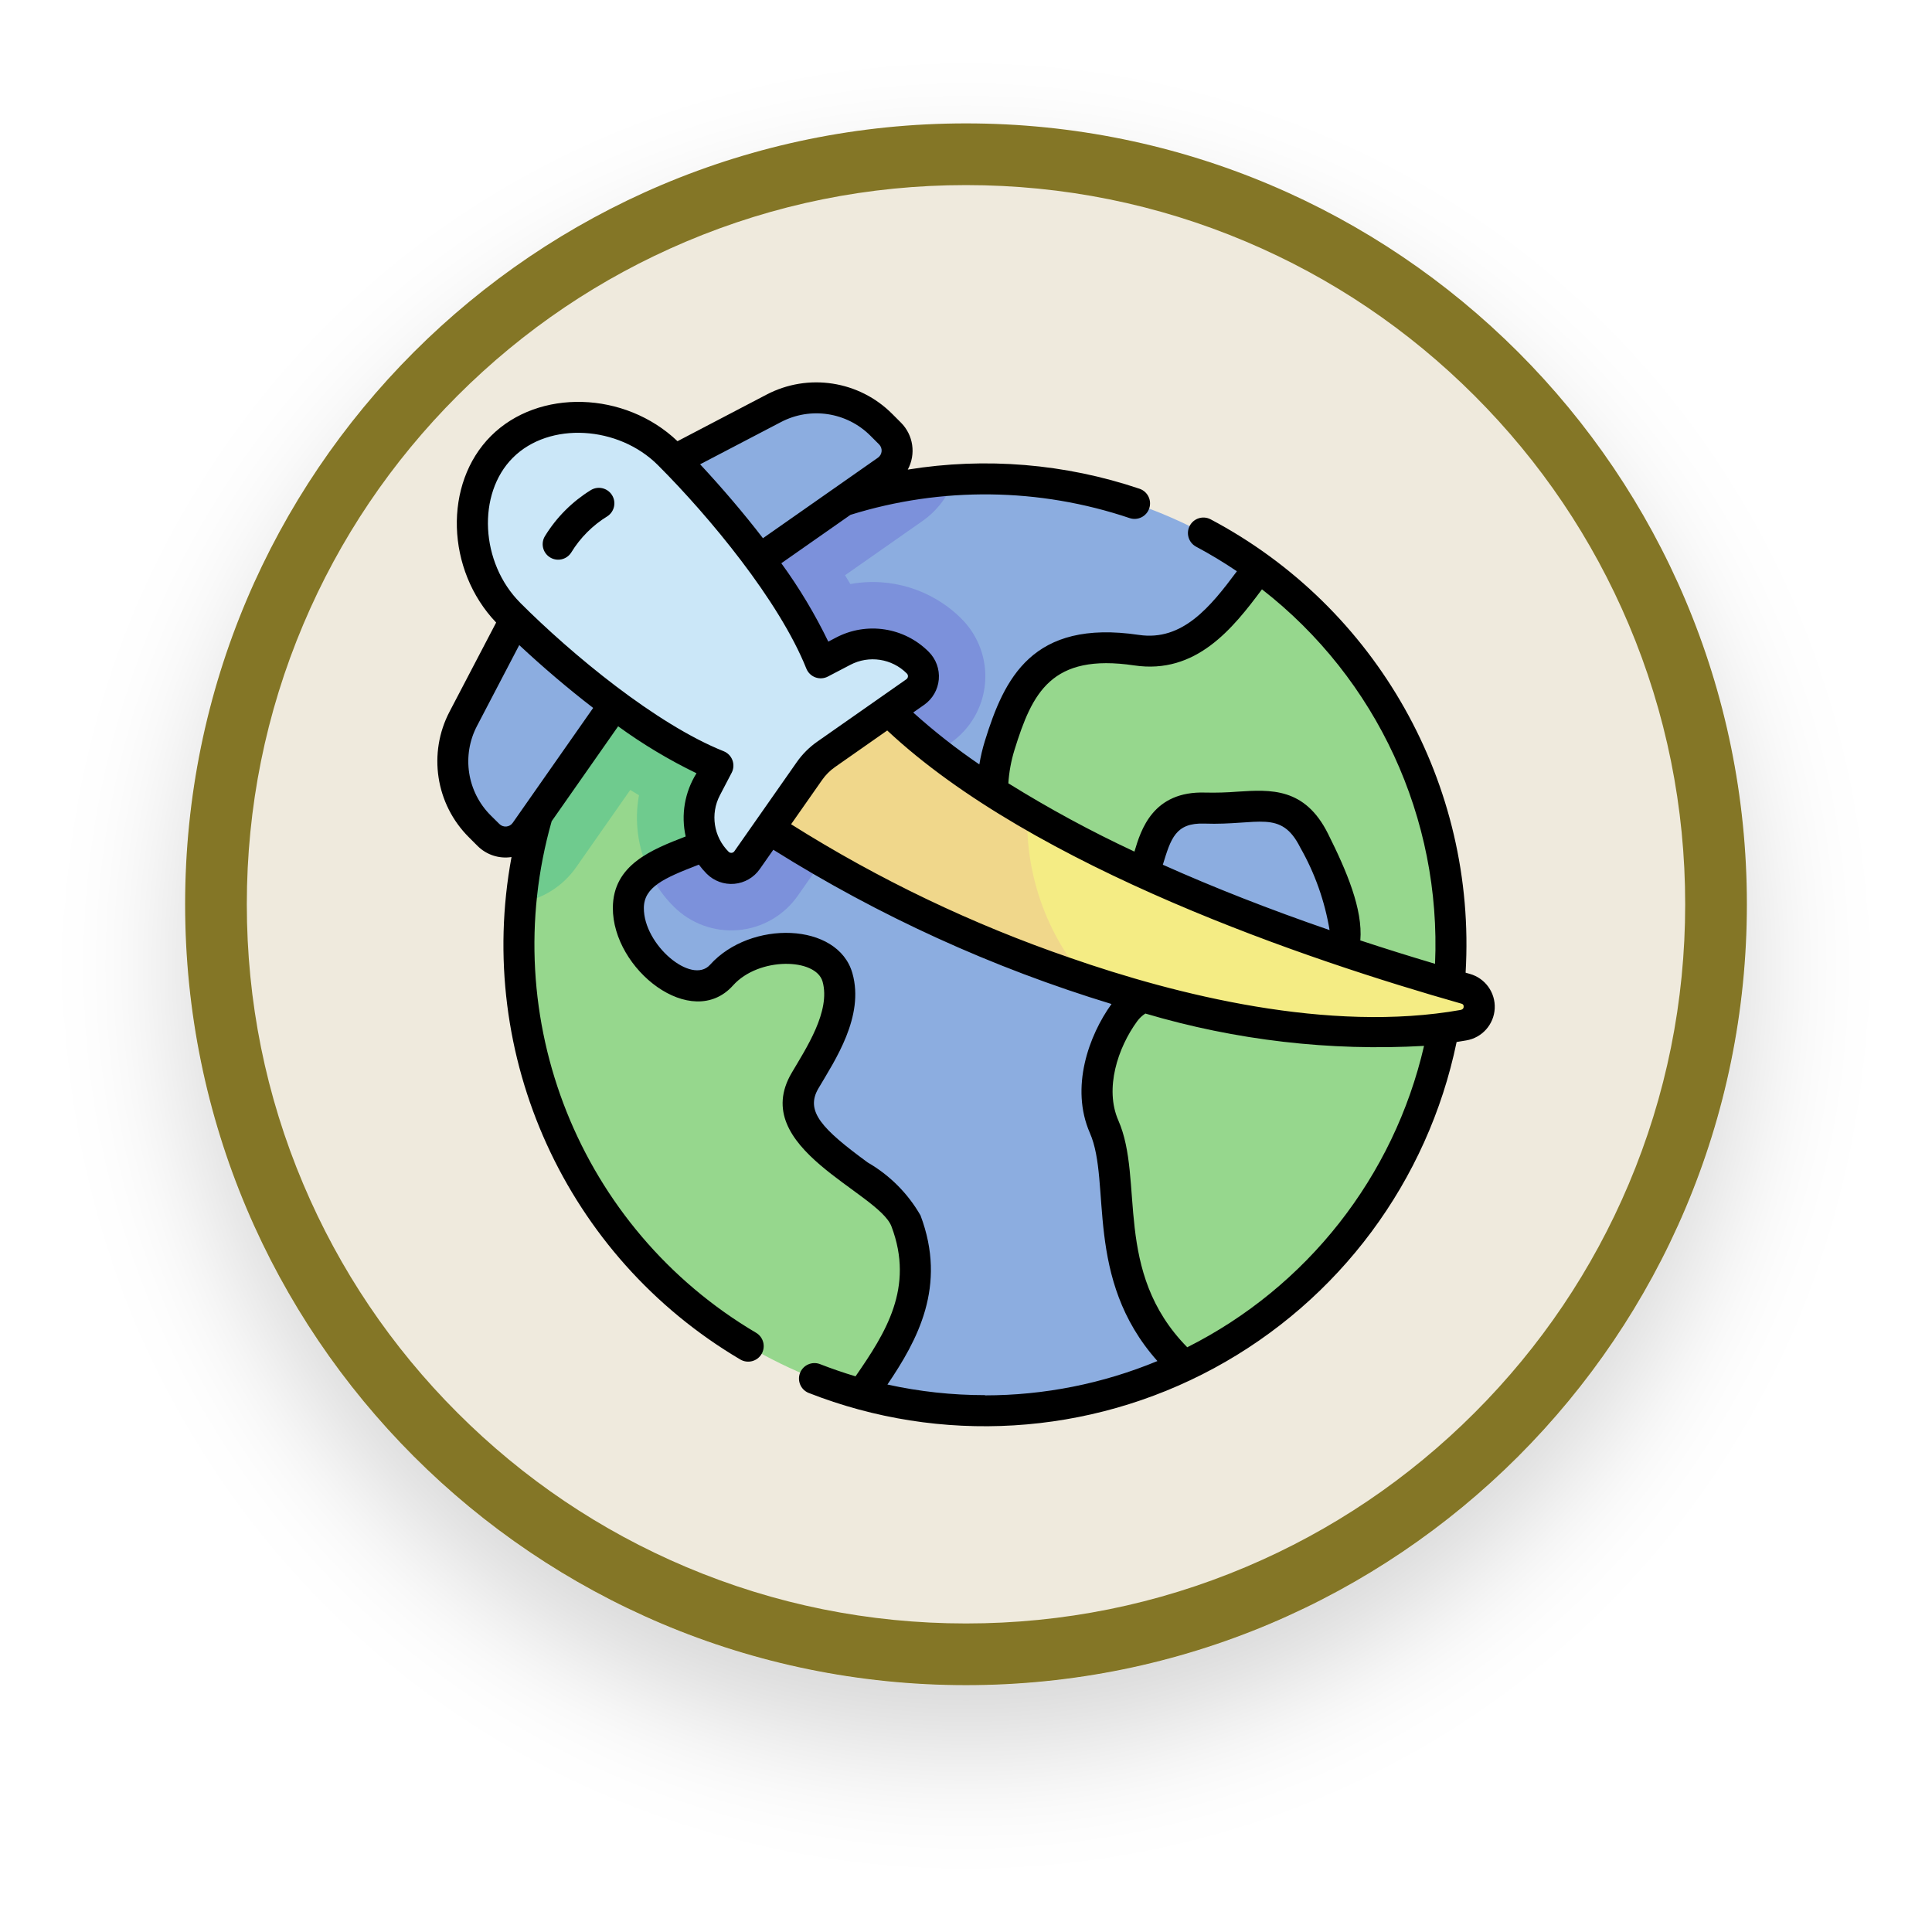
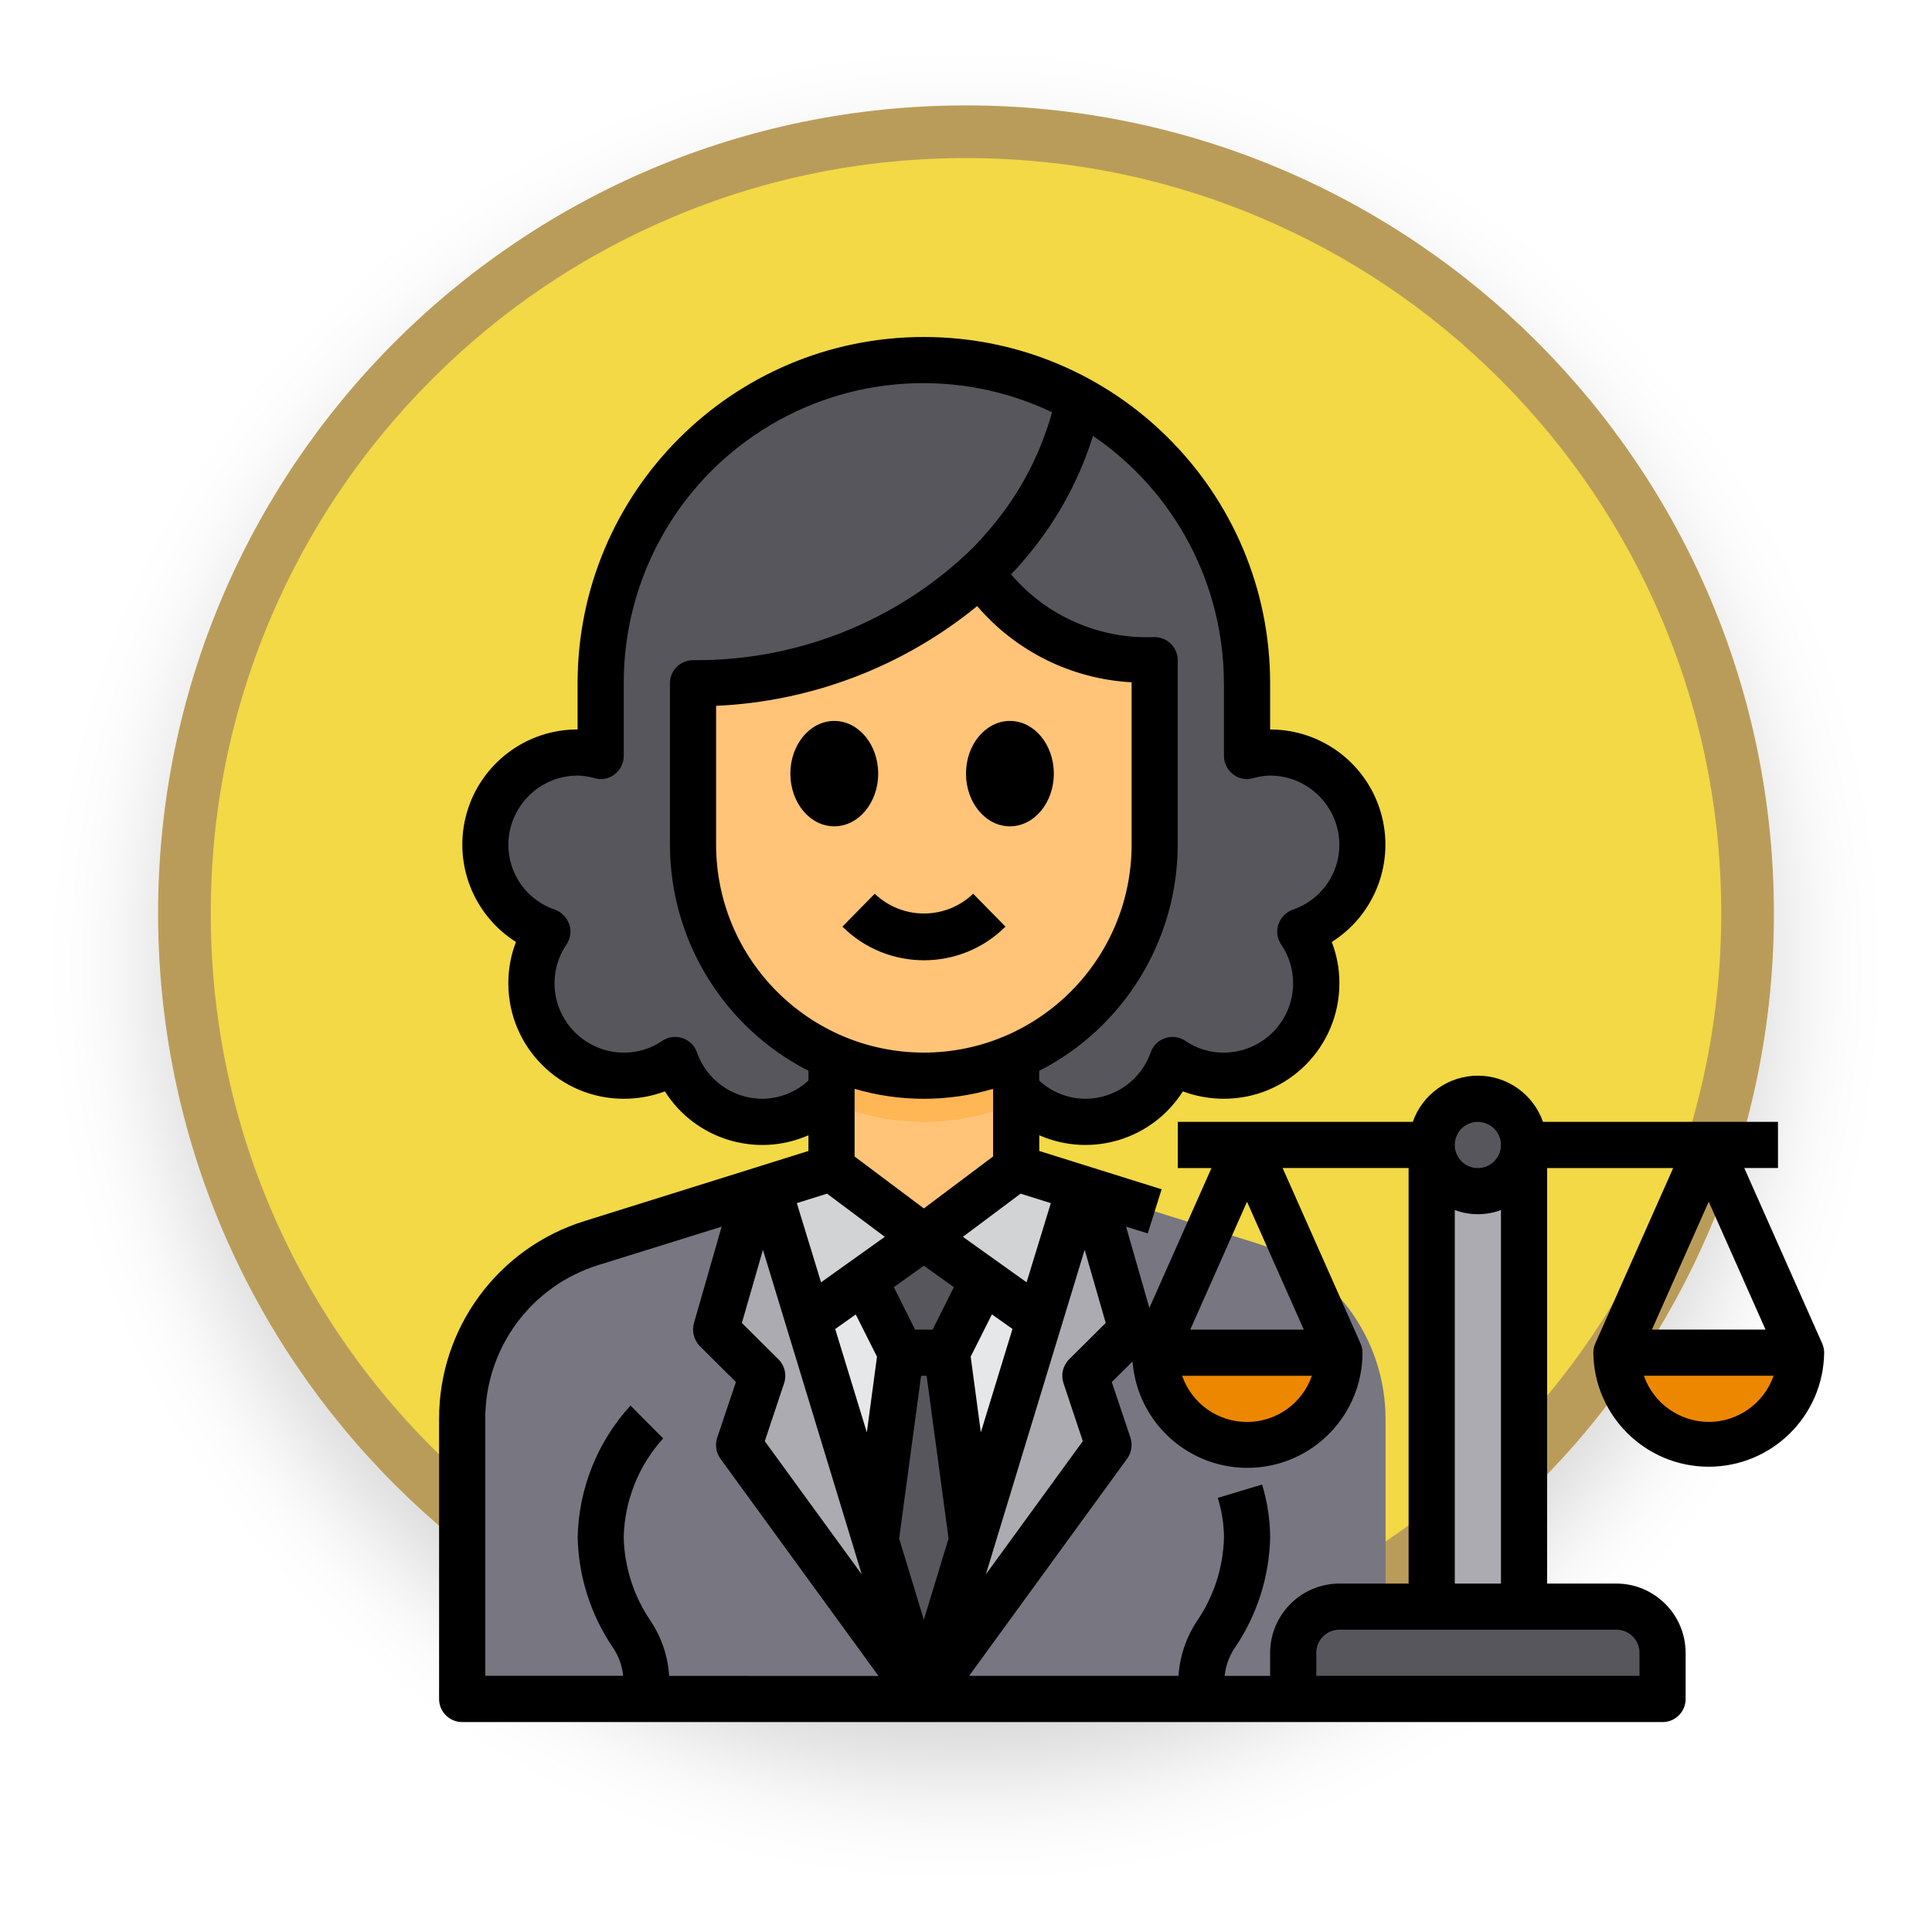
- <svg xmlns="http://www.w3.org/2000/svg" width="93.934" height="93.934" viewBox="0 0 93.934 93.934">
+ <svg xmlns="http://www.w3.org/2000/svg" width="110" height="110" viewBox="0 0 110 110">
  <defs>
-     <filter id="Path_978624" x="0" y="0" width="93.934" height="93.934" filterUnits="userSpaceOnUse">
+     <filter id="Path_982547" x="0" y="0" width="110" height="110" filterUnits="userSpaceOnUse">
      <feOffset dy="3" input="SourceAlpha" />
      <feGaussianBlur stdDeviation="3" result="blur" />
      <feFlood flood-opacity="0.161" />
      <feComposite operator="in" in2="blur" />
      <feComposite in="SourceGraphic" />
    </filter>
  </defs>
-   <g id="Group_1209782" data-name="Group 1209782" transform="translate(-609 -2036.165)">
-     <g id="Group_1208657" data-name="Group 1208657" transform="translate(0 -6.555)">
-       <g id="Group_1208063" data-name="Group 1208063" transform="translate(412 612.719)">
-         <g id="Group_1144123" data-name="Group 1144123" transform="translate(206 1436)">
-           <g transform="matrix(1, 0, 0, 1, -9, -6)" filter="url(#Path_978624)">
-             <g id="Path_978624-2" data-name="Path 978624" transform="translate(9 6)" fill="#efeadd">
-               <path d="M 37.967 74.434 C 33.043 74.434 28.268 73.47 23.773 71.568 C 19.43 69.732 15.53 67.102 12.181 63.753 C 8.831 60.403 6.202 56.503 4.365 52.161 C 2.464 47.666 1.5 42.89 1.5 37.967 C 1.5 33.043 2.464 28.268 4.365 23.773 C 6.202 19.43 8.831 15.53 12.181 12.181 C 15.53 8.831 19.43 6.202 23.773 4.365 C 28.268 2.464 33.043 1.5 37.967 1.5 C 42.89 1.5 47.666 2.464 52.161 4.365 C 56.503 6.202 60.403 8.831 63.753 12.181 C 67.102 15.53 69.732 19.43 71.568 23.773 C 73.47 28.268 74.434 33.043 74.434 37.967 C 74.434 42.89 73.47 47.666 71.568 52.161 C 69.732 56.503 67.102 60.403 63.753 63.753 C 60.403 67.102 56.503 69.732 52.161 71.568 C 47.666 73.47 42.89 74.434 37.967 74.434 Z" stroke="none" />
-               <path d="M 37.967 3 C 33.245 3 28.666 3.924 24.357 5.747 C 20.194 7.508 16.454 10.029 13.242 13.242 C 10.029 16.454 7.508 20.194 5.747 24.357 C 3.924 28.666 3 33.245 3 37.967 C 3 42.689 3.924 47.268 5.747 51.577 C 7.508 55.74 10.029 59.48 13.242 62.692 C 16.454 65.904 20.194 68.426 24.357 70.187 C 28.666 72.009 33.245 72.934 37.967 72.934 C 42.689 72.934 47.268 72.009 51.577 70.187 C 55.74 68.426 59.48 65.904 62.692 62.692 C 65.904 59.48 68.426 55.74 70.187 51.577 C 72.009 47.268 72.934 42.689 72.934 37.967 C 72.934 33.245 72.009 28.666 70.187 24.357 C 68.426 20.194 65.904 16.454 62.692 13.242 C 59.48 10.029 55.74 7.508 51.577 5.747 C 47.268 3.924 42.689 3 37.967 3 M 37.967 0 C 58.935 0 75.934 16.998 75.934 37.967 C 75.934 58.935 58.935 75.934 37.967 75.934 C 16.998 75.934 0 58.935 0 37.967 C 0 16.998 16.998 0 37.967 0 Z" stroke="none" fill="#847625" />
+   <g id="Group_1223844" data-name="Group 1223844" transform="translate(-3394 -2307.069)">
+     <g id="Group_1223782" data-name="Group 1223782">
+       <g id="Group_1221876" data-name="Group 1221876" transform="translate(3017 -3766.21)">
+         <g id="Group_1200150" data-name="Group 1200150" transform="translate(386 6079.28)">
+           <g id="Group_1185951" data-name="Group 1185951" transform="translate(0 0)">
+             <g id="Group_1184083" data-name="Group 1184083" transform="translate(0 0)">
+               <g id="Group_1183743" data-name="Group 1183743" transform="translate(0 0)">
+                 <g id="Group_1181545" data-name="Group 1181545">
+                   <g id="Group_1177562" data-name="Group 1177562">
+                     <g id="Group_1173147" data-name="Group 1173147" transform="translate(0 0)">
+                       <g id="Group_1163801" data-name="Group 1163801" transform="translate(0 0)">
+                         <g id="Group_1163014" data-name="Group 1163014" transform="translate(0 0)">
+                           <g id="Group_1157015" data-name="Group 1157015" transform="translate(0 0)">
+                             <g id="Group_1155792" data-name="Group 1155792" transform="translate(0 0)">
+                               <g id="Group_1154703" data-name="Group 1154703" transform="translate(0 0)">
+                                 <g id="Group_1150789" data-name="Group 1150789">
+                                   <g id="Group_1154212" data-name="Group 1154212">
+                                     <g id="Group_1152583" data-name="Group 1152583">
+                                       <g id="Group_1146973" data-name="Group 1146973">
+                                         <g id="Group_1146954" data-name="Group 1146954">
+                                           <g transform="matrix(1, 0, 0, 1, -9, -6)" filter="url(#Path_982547)">
+                                             <g id="Path_982547-2" data-name="Path 982547" transform="translate(9 6)" fill="#f2d944">
+                                               <path d="M 46 90.5 C 39.992 90.5 34.164 89.324 28.679 87.003 C 23.38 84.762 18.621 81.553 14.534 77.466 C 10.446 73.379 7.238 68.62 4.996 63.321 C 2.676 57.836 1.5 52.008 1.5 46 C 1.5 39.992 2.676 34.164 4.996 28.679 C 7.238 23.38 10.446 18.621 14.534 14.534 C 18.621 10.446 23.38 7.238 28.679 4.996 C 34.164 2.676 39.992 1.5 46 1.5 C 52.008 1.5 57.836 2.676 63.321 4.996 C 68.62 7.238 73.379 10.446 77.466 14.534 C 81.554 18.621 84.762 23.38 87.004 28.679 C 89.324 34.164 90.5 39.992 90.5 46 C 90.5 52.008 89.324 57.836 87.004 63.321 C 84.762 68.62 81.554 73.379 77.466 77.466 C 73.379 81.553 68.62 84.762 63.321 87.003 C 57.836 89.324 52.008 90.5 46 90.5 Z" stroke="none" />
+                                               <path d="M 46 3 C 40.194 3 34.563 4.136 29.263 6.378 C 24.143 8.544 19.544 11.644 15.594 15.594 C 11.644 19.544 8.544 24.143 6.378 29.263 C 4.137 34.563 3 40.194 3 46 C 3 51.806 4.137 57.437 6.378 62.737 C 8.544 67.857 11.644 72.455 15.594 76.405 C 19.544 80.355 24.143 83.456 29.263 85.622 C 34.563 87.863 40.194 89 46 89 C 51.806 89 57.437 87.863 62.737 85.622 C 67.857 83.456 72.456 80.355 76.406 76.405 C 80.356 72.455 83.456 67.857 85.622 62.737 C 87.864 57.437 89 51.806 89 46 C 89 40.194 87.864 34.563 85.622 29.263 C 83.456 24.143 80.356 19.544 76.406 15.594 C 72.456 11.644 67.857 8.544 62.737 6.378 C 57.437 4.136 51.806 3 46 3 M 46 -7.62939453125e-06 C 71.405 -7.62939453125e-06 92 20.595 92 46 C 92 71.405 71.405 92 46 92 C 20.595 92 7.62939453125e-06 71.405 7.62939453125e-06 46 C 7.62939453125e-06 20.595 20.595 -7.62939453125e-06 46 -7.62939453125e-06 Z" stroke="none" fill="#ba9c5a" />
+                                             </g>
+                                           </g>
+                                         </g>
+                                       </g>
+                                     </g>
+                                   </g>
+                                 </g>
+                               </g>
+                             </g>
+                           </g>
+                         </g>
+                       </g>
+                     </g>
+                   </g>
+                 </g>
+               </g>
            </g>
          </g>
        </g>
      </g>
-       <g id="mundo_1_" data-name="mundo (1)" transform="translate(630.264 2058.071)">
-         <path id="Path_1077303" data-name="Path 1077303" d="M62.192,49.935A22.656,22.656,0,0,0,39.536,72.591c5.914,6.358,12.177,13.357,16.673,21.856a22.658,22.658,0,1,0,5.984-44.513Z" transform="translate(-35.566 -42.009)" fill="#8cade0" />
-         <path id="Path_1077304" data-name="Path 1077304" d="M61.892,57.208a6.09,6.09,0,0,0-5.41-1.693q-.125-.213-.257-.429l3.755-2.629a4.158,4.158,0,0,0,1.538-2.009A22.659,22.659,0,0,0,40.466,71a4.165,4.165,0,0,0,2.686-1.718l2.629-3.755q.214.131.425.255A6.087,6.087,0,0,0,47.9,71.2a3.951,3.951,0,0,0,6.025-.527l3.032-4.33c.058-.083-.17.1,4.4-3.107A3.948,3.948,0,0,0,61.892,57.208Z" transform="translate(-36.403 -42.469)" fill="#7c91db" />
-         <path id="Path_1077305" data-name="Path 1077305" d="M39.536,108.525a22.665,22.665,0,0,0,16.673,21.856c1.587-2.292,3.487-4.865,2.141-8.425-.766-2.026-6.661-3.847-4.906-6.823.619-1.05,2.094-3.185,1.579-5.019s-4.036-1.9-5.639-.113c-1.468,1.637-4.544-.885-4.53-3.272.019-3.1,5.771-2.367,6.447-5.468.742-3.4,1.7-6.892-.056-8.966-.624-.738-1.242-1.6-1.922-2.416A22.63,22.63,0,0,0,39.536,108.525Z" transform="translate(-35.566 -77.942)" fill="#96d78d" />
-         <path id="Path_1077306" data-name="Path 1077306" d="M40.461,106.475a4.165,4.165,0,0,0,2.687-1.718L45.777,101q.214.131.425.255a6.072,6.072,0,0,0,.484,3.688c1.683-1.195,4.948-1.395,5.447-3.684.742-3.4,1.7-6.892-.056-8.966-.624-.738-1.242-1.6-1.922-2.416A22.64,22.64,0,0,0,40.461,106.475Z" transform="translate(-36.399 -77.943)" fill="#6fcb8e" />
-         <path id="Path_1077307" data-name="Path 1077307" d="M281.785,93c-1.445,1.931-3.087,4.431-5.941,4.008-4.66-.691-5.767,1.769-6.657,4.634-.922,2.97.09,5.923,1.69,6.657,1.843.845,4.48,1.357,5.377-.666.405-.915.467-3.032,2.919-2.944s4.116-.794,5.3,1.58c1.683,3.364,2.886,6.783-1.667,6.929s-6.58.1-7.543,1.411-1.86,3.612-1,5.57c1.222,2.788-.435,7.672,3.9,11.639A22.66,22.66,0,0,0,281.785,93Z" transform="translate(-241.847 -80.748)" fill="#96d78d" />
-         <path id="Path_1077308" data-name="Path 1077308" d="M149.926,158.937c3.679,3.281,21.859,12.746,34.847,10.429a.906.906,0,0,0,.1-1.763c-11.895-3.376-23.491-8.376-28.915-14.438Z" transform="translate(-134.874 -134.875)" fill="#f4ec84" />
-         <path id="Path_1077309" data-name="Path 1077309" d="M166.393,167.146a11.842,11.842,0,0,1-2.835-8.093,31.664,31.664,0,0,1-7.6-5.888l-6.028,5.772C151.995,160.782,158.652,164.584,166.393,167.146Z" transform="translate(-134.873 -134.875)" fill="#f0d78b" />
-         <g id="Group_1208656" data-name="Group 1208656" transform="translate(0.758 3.996)">
-           <path id="Path_1077310" data-name="Path 1077310" d="M8.056,89.048l4.491-8.6,4.937,4.937-6.414,9.16a1.177,1.177,0,0,1-1.8.157l-.414-.414A4.482,4.482,0,0,1,8.056,89.048Z" transform="translate(-7.547 -73.458)" fill="#8cade0" />
-           <path id="Path_1077311" data-name="Path 1077311" d="M85.809,11.295l-8.6,4.491,4.937,4.937,9.16-6.414a1.177,1.177,0,0,0,.157-1.8l-.414-.414a4.481,4.481,0,0,0-5.244-.8Z" transform="translate(-70.219 -10.785)" fill="#8cade0" />
-           <path id="Path_1077312" data-name="Path 1077312" d="M30.285,41.7l3.032-4.33a3.318,3.318,0,0,1,.815-.815l4.33-3.032a.936.936,0,0,0,.125-1.429,3.1,3.1,0,0,0-3.631-.556l-1.089.569C32.42,28.493,28.7,24.184,26.48,21.961c-2.142-2.142-5.973-2.5-8.116-.358s-1.784,5.973.358,8.116c2.223,2.223,6.532,5.94,10.146,7.385L28.3,38.193a3.1,3.1,0,0,0,.556,3.631.936.936,0,0,0,1.429-.125Z" transform="translate(-15.984 -19.223)" fill="#cbe7f8" />
-         </g>
-         <path id="Path_1077313" data-name="Path 1077313" d="M50.2,32l-.206-.059A23.378,23.378,0,0,0,37.588,9.894a.753.753,0,0,0-.706,1.33,22.113,22.113,0,0,1,1.992,1.2c-1.283,1.724-2.641,3.41-4.767,3.094-5.193-.77-6.546,2.125-7.486,5.156a8.533,8.533,0,0,0-.269,1.141,30.3,30.3,0,0,1-3.216-2.524l.531-.372a1.689,1.689,0,0,0,.225-2.578,3.84,3.84,0,0,0-4.512-.691l-.372.195a24.967,24.967,0,0,0-2.284-3.811l3.361-2.353a22,22,0,0,1,13.58.16.753.753,0,0,0,.484-1.426,23.513,23.513,0,0,0-11.277-.934,1.929,1.929,0,0,0-.332-2.284l-.414-.414A5.213,5.213,0,0,0,16,3.838L11.676,6.1c-2.553-2.438-6.753-2.569-9.07-.253s-2.185,6.517.253,9.07L.6,19.237a5.213,5.213,0,0,0,.938,6.125l.414.414a1.924,1.924,0,0,0,1.654.543A23.411,23.411,0,0,0,14.73,50.748a.753.753,0,1,0,.766-1.3A21.918,21.918,0,0,1,5.558,24.578L8.79,19.962A24.975,24.975,0,0,0,12.6,22.245a4.1,4.1,0,0,0-.526,3.073c-1.657.642-3.528,1.374-3.541,3.463-.018,3.006,3.836,6.019,5.843,3.78,1.255-1.4,4.031-1.336,4.354-.186.4,1.438-.8,3.242-1.5,4.433-2.155,3.656,4.219,5.8,4.85,7.472,1.124,2.972-.288,5.177-1.748,7.287q-.881-.264-1.742-.6a.753.753,0,0,0-.553,1.4A23.429,23.429,0,0,0,49.557,35.311c.158-.025.316-.05.474-.078A1.659,1.659,0,0,0,50.2,32ZM28.059,21.115c.864-2.786,1.788-4.712,5.827-4.113,3,.444,4.783-1.785,6.207-3.7a21.863,21.863,0,0,1,8.415,18.208q-1.863-.554-3.633-1.138c.128-1.518-.666-3.379-1.573-5.192-1.126-2.25-2.786-2.144-4.39-2.041a15.26,15.26,0,0,1-1.56.045c-2.573-.091-3.149,1.83-3.457,2.863l0,.008a58.041,58.041,0,0,1-6.133-3.322A7,7,0,0,1,28.059,21.115ZM43.38,29.87c-2.921-1.006-5.633-2.07-8.107-3.178.391-1.266.611-2.05,2.025-2,2.611.094,3.717-.713,4.657,1.165A12.113,12.113,0,0,1,43.38,29.87ZM16.7,5.173a3.713,3.713,0,0,1,4.363.668l.414.414a.424.424,0,0,1-.057.648l-5.589,3.914c-.922-1.2-2-2.461-3.055-3.594ZM3.665,24.655a.424.424,0,0,1-.648.057L2.6,24.3a3.713,3.713,0,0,1-.668-4.363l2.05-3.924c1.133,1.06,2.394,2.133,3.594,3.055Zm.364-10.7c-1.939-1.939-2.109-5.3-.358-7.051,1.775-1.775,5.138-1.555,7.051.358,2.508,2.508,5.9,6.6,7.218,9.893a.753.753,0,0,0,1.048.388l1.089-.569a2.34,2.34,0,0,1,2.75.421.183.183,0,0,1-.024.28l-4.33,3.032a4.058,4.058,0,0,0-1,1l-3.032,4.33a.183.183,0,0,1-.28.024,2.341,2.341,0,0,1-.421-2.75l.569-1.089a.753.753,0,0,0-.388-1.048c-3.289-1.315-7.385-4.71-9.893-7.218Zm22.6,38.526a21.959,21.959,0,0,1-4.746-.516c1.453-2.147,2.91-4.779,1.608-8.223a6.979,6.979,0,0,0-2.565-2.572c-2.226-1.631-3.051-2.492-2.4-3.6.807-1.37,2.247-3.5,1.655-5.6-.7-2.488-4.961-2.6-6.924-.412-.891.992-3.227-.966-3.217-2.765.006-1.019.99-1.452,2.594-2.074l.081-.032a3.914,3.914,0,0,0,.382.445,1.689,1.689,0,0,0,2.578-.226l.66-.942a68.409,68.409,0,0,0,16.443,7.5c-1.1,1.523-2.022,4.059-1.051,6.273,1.055,2.405-.3,7.069,3.283,11.086a21.92,21.92,0,0,1-8.384,1.669Zm9.829-2.33c-3.621-3.682-2.073-8.121-3.349-11.029-.677-1.543-.026-3.534.919-4.823a1.5,1.5,0,0,1,.395-.372A39.706,39.706,0,0,0,47.973,35.5,21.926,21.926,0,0,1,36.455,50.156ZM49.766,33.75c-6.415,1.144-13.867-.742-18.988-2.526a65.111,65.111,0,0,1-13.579-6.5l1.508-2.153a2.557,2.557,0,0,1,.63-.63l2.536-1.776c7.135,6.678,20.49,11.174,27.917,13.282a.13.13,0,0,1,.109.15.143.143,0,0,1-.133.148ZM7.46,8.479A6.817,6.817,0,0,0,5.241,10.7a.753.753,0,1,0,1.266.816A5.324,5.324,0,0,1,8.275,9.745.753.753,0,0,0,7.46,8.479Z" transform="translate(0 0)" />
+       <g id="Lawyer-Avatar-Occupation-Woman-Balance" transform="translate(3417 2324.256)">
+         <path id="Path_1177346" data-name="Path 1177346" d="M55.573,52.3V68.23H3V52.3a10.5,10.5,0,0,1,7.373-10.028L24.029,38H34.544L48.2,42.272A10.5,10.5,0,0,1,55.573,52.3Z" transform="translate(0.314 11.316)" fill="#787680" />
+         <path id="Path_1177347" data-name="Path 1177347" d="M53.944,30.6a5.232,5.232,0,0,1-3.536,4.942,5.168,5.168,0,0,1,.907,2.944,5.257,5.257,0,0,1-5.257,5.257,5.184,5.184,0,0,1-2.931-.894,5.245,5.245,0,0,1-8.9,1.735H23.715a5.245,5.245,0,0,1-8.9-1.735,5.184,5.184,0,0,1-2.931.894,5.257,5.257,0,0,1-5.257-5.257,5.168,5.168,0,0,1,.907-2.944,5.243,5.243,0,0,1,1.722-10.2,4.816,4.816,0,0,1,1.314.2V21.4a18.4,18.4,0,1,1,36.8,0v4.14a4.816,4.816,0,0,1,1.314-.2A5.257,5.257,0,0,1,53.944,30.6Z" transform="translate(0.629 0.314)" fill="#57565c" />
+         <path id="Path_1177348" data-name="Path 1177348" d="M29.515,32V42.515a5.257,5.257,0,0,1-10.515,0V32Z" transform="translate(5.344 9.43)" fill="#ffc477" />
+         <path id="Path_1177349" data-name="Path 1177349" d="M29.515,32v4.166a13.214,13.214,0,0,1-10.515,0V32Z" transform="translate(5.344 9.43)" fill="#ffb655" />
+         <path id="Path_1177350" data-name="Path 1177350" d="M39.287,18.531v9.2a13.143,13.143,0,1,1-26.287,0v-9.2a23.67,23.67,0,0,0,16.455-6.4c1.5,2.97,5.336,5.086,9.831,5.086Z" transform="translate(3.458 3.184)" fill="#ffc477" />
+         <path id="Path_1177351" data-name="Path 1177351" d="M29.257,45.114,25.433,57.692,24,46.993l2.077-4.153Z" transform="translate(6.915 12.837)" fill="#e6e7e8" />
+         <path id="Path_1177352" data-name="Path 1177352" d="M23.082,58.956l2.747,9L15.314,53.5l1.314-3.943L14,46.93l2.247-7.847.723-.223,2.287,7.5,3.825,12.578Z" transform="translate(3.772 11.586)" fill="#acabb1" />
+         <path id="Path_1177353" data-name="Path 1177353" d="M32.581,39.083l2.247,7.847L32.2,49.559,33.515,53.5,23,67.959l2.747-9v-.013l3.825-12.578,2.287-7.5Z" transform="translate(6.601 11.586)" fill="#acabb1" />
+         <path id="Path_1177354" data-name="Path 1177354" d="M31.859,39.13l-2.287,7.5-3.181-2.274L23,41.943,28.257,38Z" transform="translate(6.601 11.316)" fill="#d1d3d4" />
+         <path id="Path_1177355" data-name="Path 1177355" d="M27.2,43.418l-2.077,4.153H22.5L20.42,43.418,23.811,41Z" transform="translate(5.79 12.259)" fill="#57565c" />
+         <path id="Path_1177356" data-name="Path 1177356" d="M24.971,46,26.4,56.7v.013l-2.747,9-2.747-9V56.7L22.343,46Z" transform="translate(5.944 13.83)" fill="#57565c" />
+         <path id="Path_1177357" data-name="Path 1177357" d="M25.119,41.943l-3.391,2.418-3.181,2.274-2.287-7.5,3.6-1.13Z" transform="translate(4.482 11.316)" fill="#d1d3d4" />
+         <path id="Path_1177358" data-name="Path 1177358" d="M21.181,42.84l2.077,4.153-1.433,10.7L18,45.114Z" transform="translate(5.029 12.837)" fill="#e6e7e8" />
+         <path id="Path_1177359" data-name="Path 1177359" d="M60.029,59.629v2.629H39V59.629A2.637,2.637,0,0,1,41.629,57H57.4A2.637,2.637,0,0,1,60.029,59.629Z" transform="translate(11.63 17.288)" fill="#57565c" />
+         <path id="Path_1177360" data-name="Path 1177360" d="M45,37V63.287h5.257V37Z" transform="translate(13.516 11.001)" fill="#acabb1" />
+         <circle id="Ellipse_14525" data-name="Ellipse 14525" cx="2.5" cy="2.5" r="2.5" transform="translate(59 45.86)" fill="#57565c" />
+         <path id="Path_1177361" data-name="Path 1177361" d="M33,46H43.515A5.257,5.257,0,0,1,33,46Z" transform="translate(9.744 13.83)" fill="#ee8700" />
+         <path id="Path_1177362" data-name="Path 1177362" d="M53,46H63.515A5.257,5.257,0,0,1,53,46Z" transform="translate(16.031 13.83)" fill="#ee8700" />
+         <path id="Path_1177363" data-name="Path 1177363" d="M80.741,59.291l-4.429-9.976h1.919V46.687H64.851a3.927,3.927,0,0,0-7.413,0H44.058v2.629h1.919l-3.536,7.965-1.327-4.626,1.235.381.789-2.51-6.966-2.182v-.894a6.56,6.56,0,0,0,8.175-2.5,6.648,6.648,0,0,0,2.339.421A6.572,6.572,0,0,0,53.259,38.8a6.44,6.44,0,0,0-.434-2.353,6.557,6.557,0,0,0-3.509-12.1V21.715a19.715,19.715,0,0,0-39.43,0v2.629a6.557,6.557,0,0,0-3.509,12.1A6.44,6.44,0,0,0,5.943,38.8a6.572,6.572,0,0,0,6.572,6.572,6.648,6.648,0,0,0,2.34-.421,6.56,6.56,0,0,0,8.175,2.5v.894L10.307,52.326A11.775,11.775,0,0,0,2,63.616v15.93A1.314,1.314,0,0,0,3.314,80.86H71.659a1.314,1.314,0,0,0,1.314-1.314V76.917a3.955,3.955,0,0,0-3.943-3.943H65.088V49.316h7.176l-4.429,9.976a1.286,1.286,0,0,0-.118.539,6.572,6.572,0,0,0,13.143,0,1.286,1.286,0,0,0-.118-.539Zm-19.6-12.6A1.314,1.314,0,1,1,59.83,48,1.314,1.314,0,0,1,61.145,46.687ZM59.83,51.708a3.769,3.769,0,0,0,2.629,0V72.974H59.83ZM48,51.235l3.233,7.281H44.768Zm3.693,9.91a3.909,3.909,0,0,1-7.387,0Zm-11.737-3.01-2.09,2.077a1.324,1.324,0,0,0-.315,1.354l1.1,3.3-5.52,7.584,5.625-18.479Zm-7.111,6.23-.578-4.311,1.209-2.405,1.17.828ZM29.6,42.744A11.847,11.847,0,0,1,17.772,30.915V23a25.282,25.282,0,0,0,14.865-5.678,12.444,12.444,0,0,0,8.793,4.337v9.253A11.847,11.847,0,0,1,29.6,42.744Zm3.943,2.063v3.851L29.6,51.616l-3.943-2.957V44.808A14.037,14.037,0,0,0,33.544,44.808ZM46.687,21.715v4.14a1.333,1.333,0,0,0,.526,1.051,1.275,1.275,0,0,0,1.143.21,3.867,3.867,0,0,1,.959-.145,3.955,3.955,0,0,1,3.943,3.943A3.9,3.9,0,0,1,50.6,34.608a1.36,1.36,0,0,0-.815.841,1.3,1.3,0,0,0,.171,1.157,3.9,3.9,0,0,1,.67,2.195,3.955,3.955,0,0,1-3.943,3.943,3.8,3.8,0,0,1-2.195-.67,1.314,1.314,0,0,0-1.971.657,3.952,3.952,0,0,1-3.72,2.642,3.894,3.894,0,0,1-2.629-1.038v-.552a14.476,14.476,0,0,0,7.886-12.867V20.4a1.314,1.314,0,0,0-1.314-1.314,10.154,10.154,0,0,1-8.175-3.575,7.908,7.908,0,0,0,.552-.6,19.934,19.934,0,0,0,4.114-7.281,17.053,17.053,0,0,1,7.452,14.09ZM20.4,45.373a3.952,3.952,0,0,1-3.72-2.642,1.314,1.314,0,0,0-1.971-.657,3.8,3.8,0,0,1-2.195.67A3.955,3.955,0,0,1,8.572,38.8a3.9,3.9,0,0,1,.67-2.195,1.3,1.3,0,0,0,.171-1.157,1.36,1.36,0,0,0-.815-.841,3.9,3.9,0,0,1-2.655-3.693,3.955,3.955,0,0,1,3.943-3.943,3.867,3.867,0,0,1,.959.145,1.275,1.275,0,0,0,1.143-.21,1.333,1.333,0,0,0,.526-1.051v-4.14A17.051,17.051,0,0,1,36.9,6.285a17.37,17.37,0,0,1-3.759,6.9,13.323,13.323,0,0,1-1.13,1.183A22.5,22.5,0,0,1,16.458,20.4a1.314,1.314,0,0,0-1.314,1.314v9.2a14.476,14.476,0,0,0,7.886,12.867v.552A3.894,3.894,0,0,1,20.4,45.373Zm.039,8.6,5.625,18.479-5.52-7.584,1.1-3.3a1.324,1.324,0,0,0-.315-1.354l-2.09-2.077Zm4.114,4.508,1.17-.828,1.209,2.405-.578,4.311ZM15.1,78.231a6.369,6.369,0,0,0-1.038-3.1,8.836,8.836,0,0,1-1.551-4.784,8.686,8.686,0,0,1,2.247-5.638L12.9,62.84a11.465,11.465,0,0,0-3.01,7.5,11.638,11.638,0,0,0,2,6.269,3.489,3.489,0,0,1,.591,1.617H4.629V63.616a9.153,9.153,0,0,1,6.453-8.78l7.005-2.182L16.51,58.148a1.352,1.352,0,0,0,.329,1.3L18.9,61.5l-1.065,3.168a1.335,1.335,0,0,0,.184,1.2l9,12.368Zm8.648-22.409-1.38-4.508,1.722-.539,3.286,2.458ZM29.6,75.037l-1.406-4.626,1.249-9.266h.315l1.249,9.266Zm.5-16.521h-1L27.892,56.1,29.6,54.875,31.309,56.1Zm5.008-7.741,1.722.539-1.38,4.508-3.628-2.589ZM49.316,76.917v1.314H46.727a3.437,3.437,0,0,1,.591-1.617,11.638,11.638,0,0,0,2-6.269,10.673,10.673,0,0,0-.46-3.01l-2.524.762a7.689,7.689,0,0,1,.355,2.248,8.836,8.836,0,0,1-1.551,4.784,6.369,6.369,0,0,0-1.038,3.1H32.177l9-12.368a1.335,1.335,0,0,0,.184-1.2L40.3,61.5l1.183-1.17a6.555,6.555,0,0,0,13.091-.5,1.286,1.286,0,0,0-.118-.539l-4.429-9.976H57.2V72.974H53.259a3.955,3.955,0,0,0-3.943,3.943ZM69.031,75.6a1.314,1.314,0,0,1,1.314,1.314v1.314h-18.4V76.917A1.314,1.314,0,0,1,53.259,75.6Zm5.257-24.368,3.233,7.281H71.055Zm0,12.539a3.927,3.927,0,0,1-3.693-2.629h7.387A3.927,3.927,0,0,1,74.288,63.773Z" transform="translate(0)" />
+         <ellipse id="Ellipse_14526" data-name="Ellipse 14526" cx="2.5" cy="3" rx="2.5" ry="3" transform="translate(22 23.86)" />
+         <ellipse id="Ellipse_14527" data-name="Ellipse 14527" cx="2.5" cy="3" rx="2.5" ry="3" transform="translate(32 23.86)" />
+         <path id="Path_1177364" data-name="Path 1177364" d="M21.312,26.118l-1.84,1.872a6.581,6.581,0,0,0,9.284,0l-1.84-1.872A4.051,4.051,0,0,1,21.312,26.118Z" transform="translate(5.492 7.581)" />
      </g>
    </g>
  </g>
</svg>
